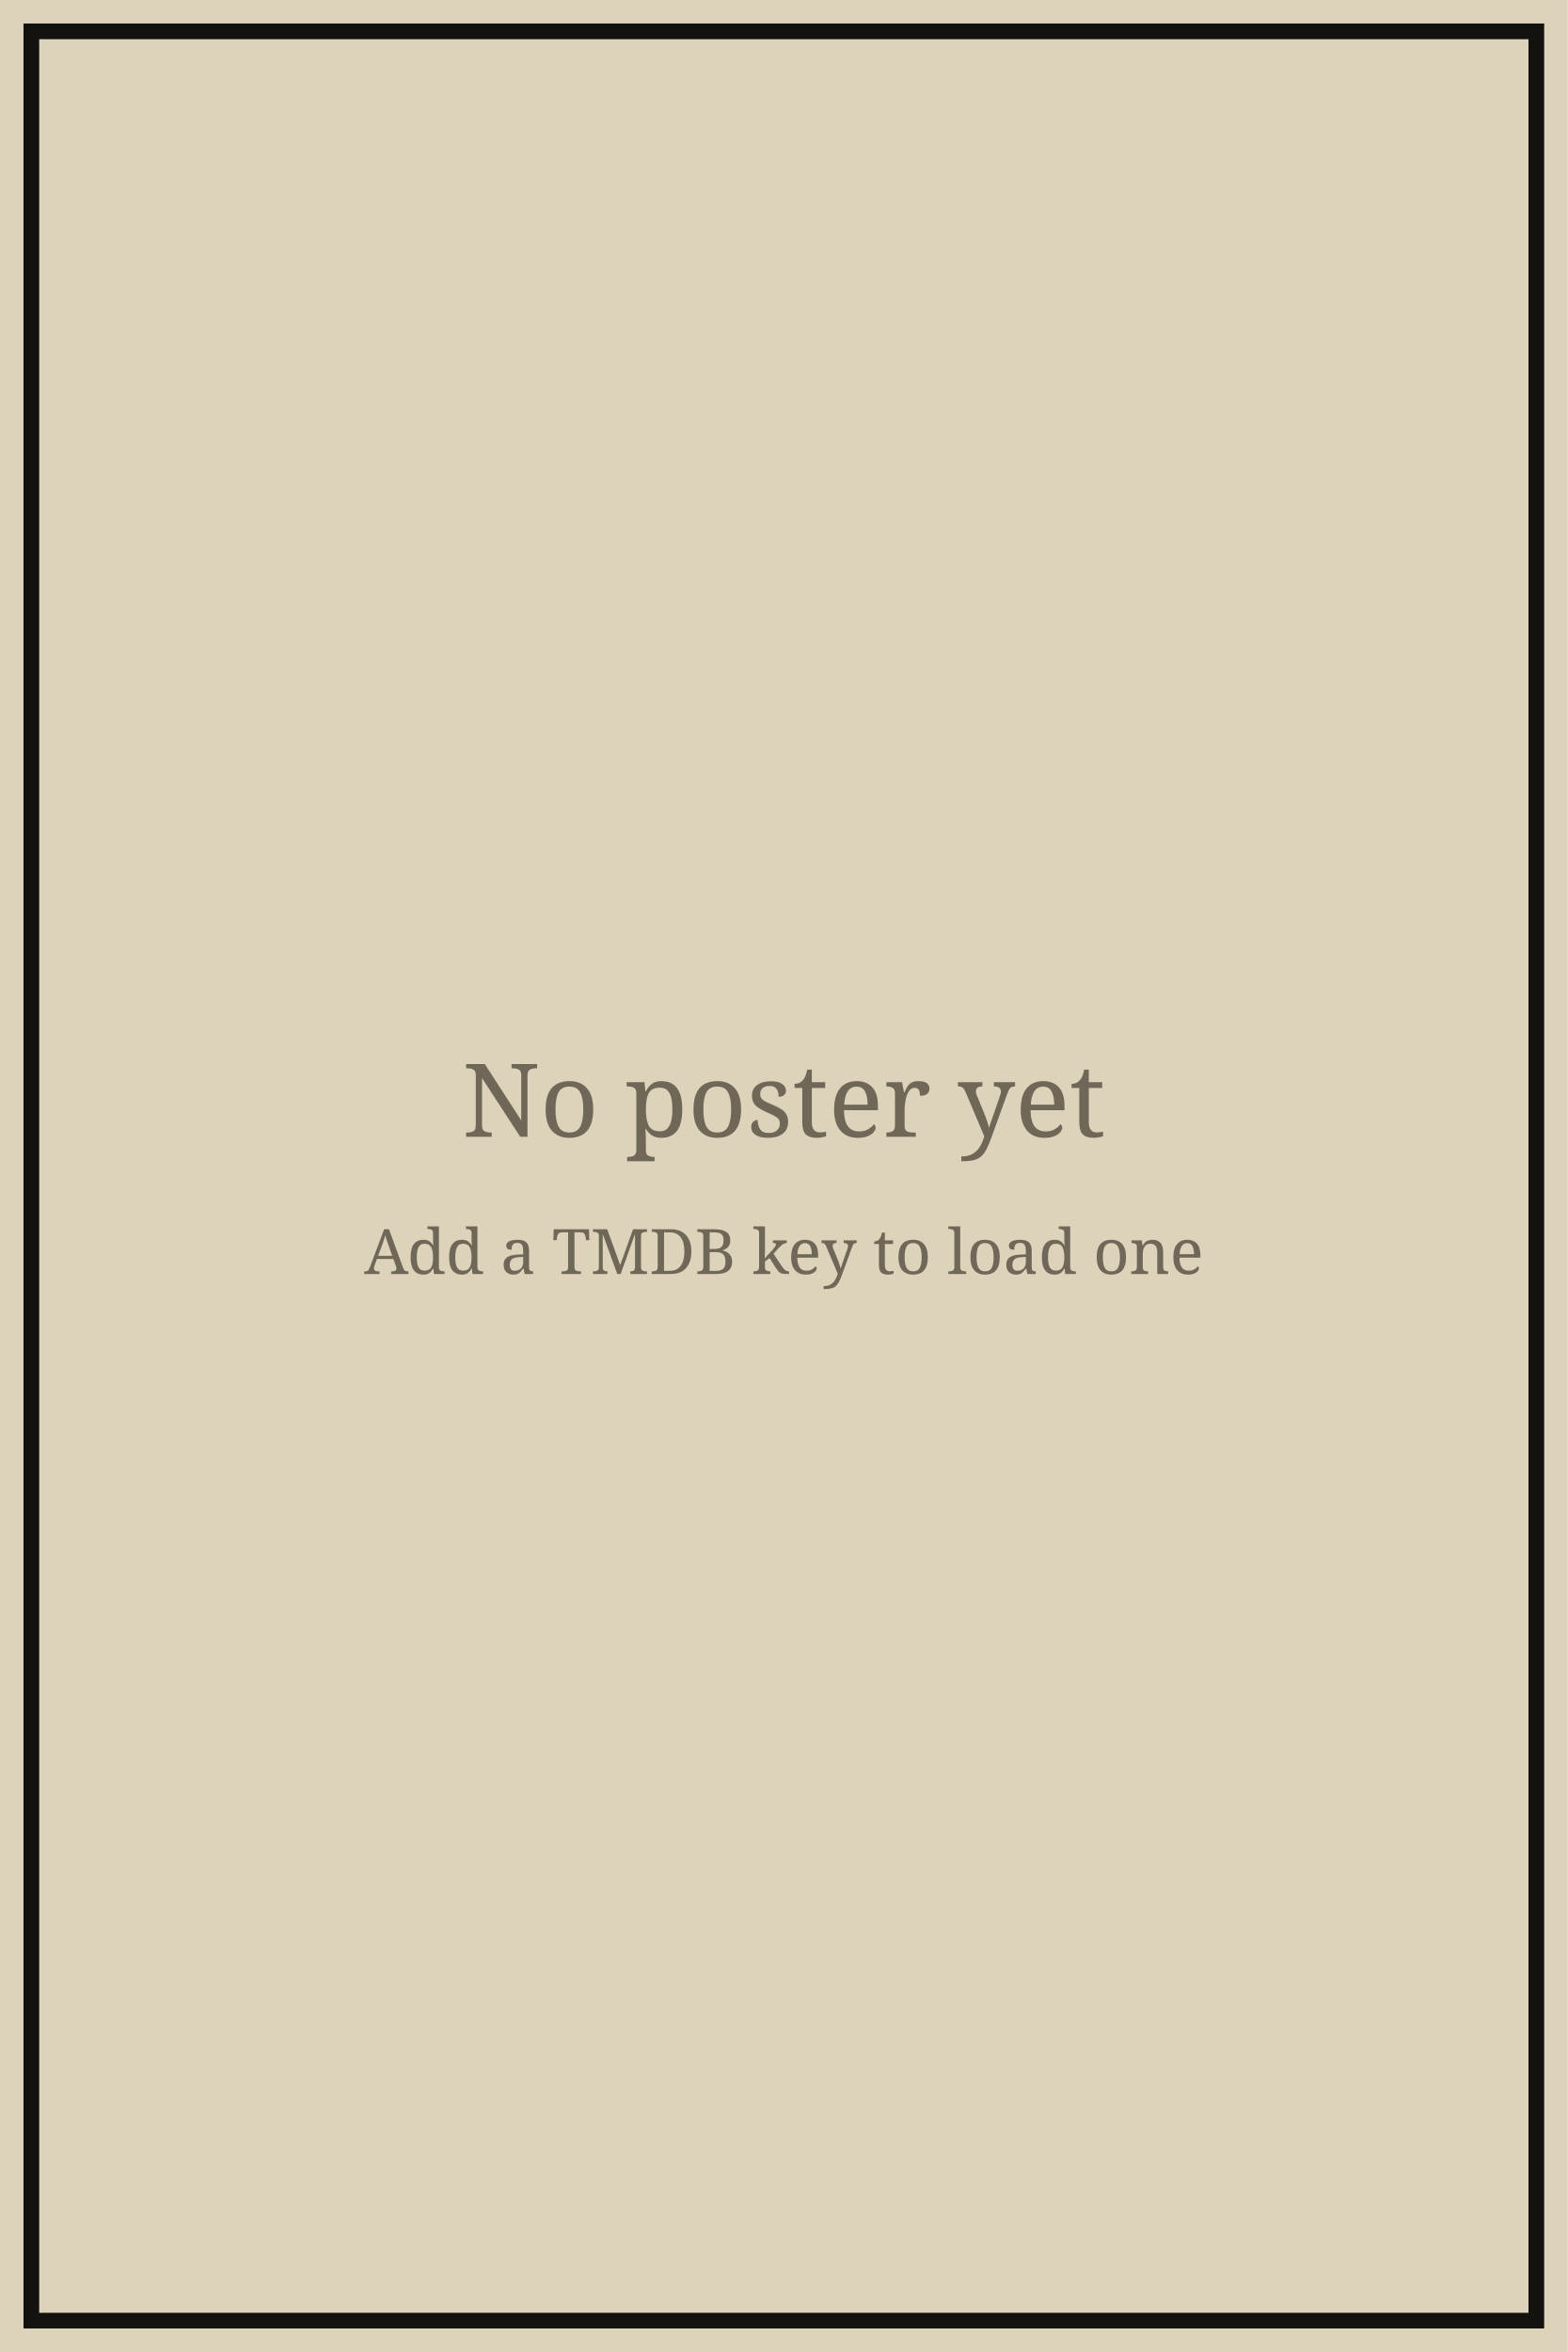
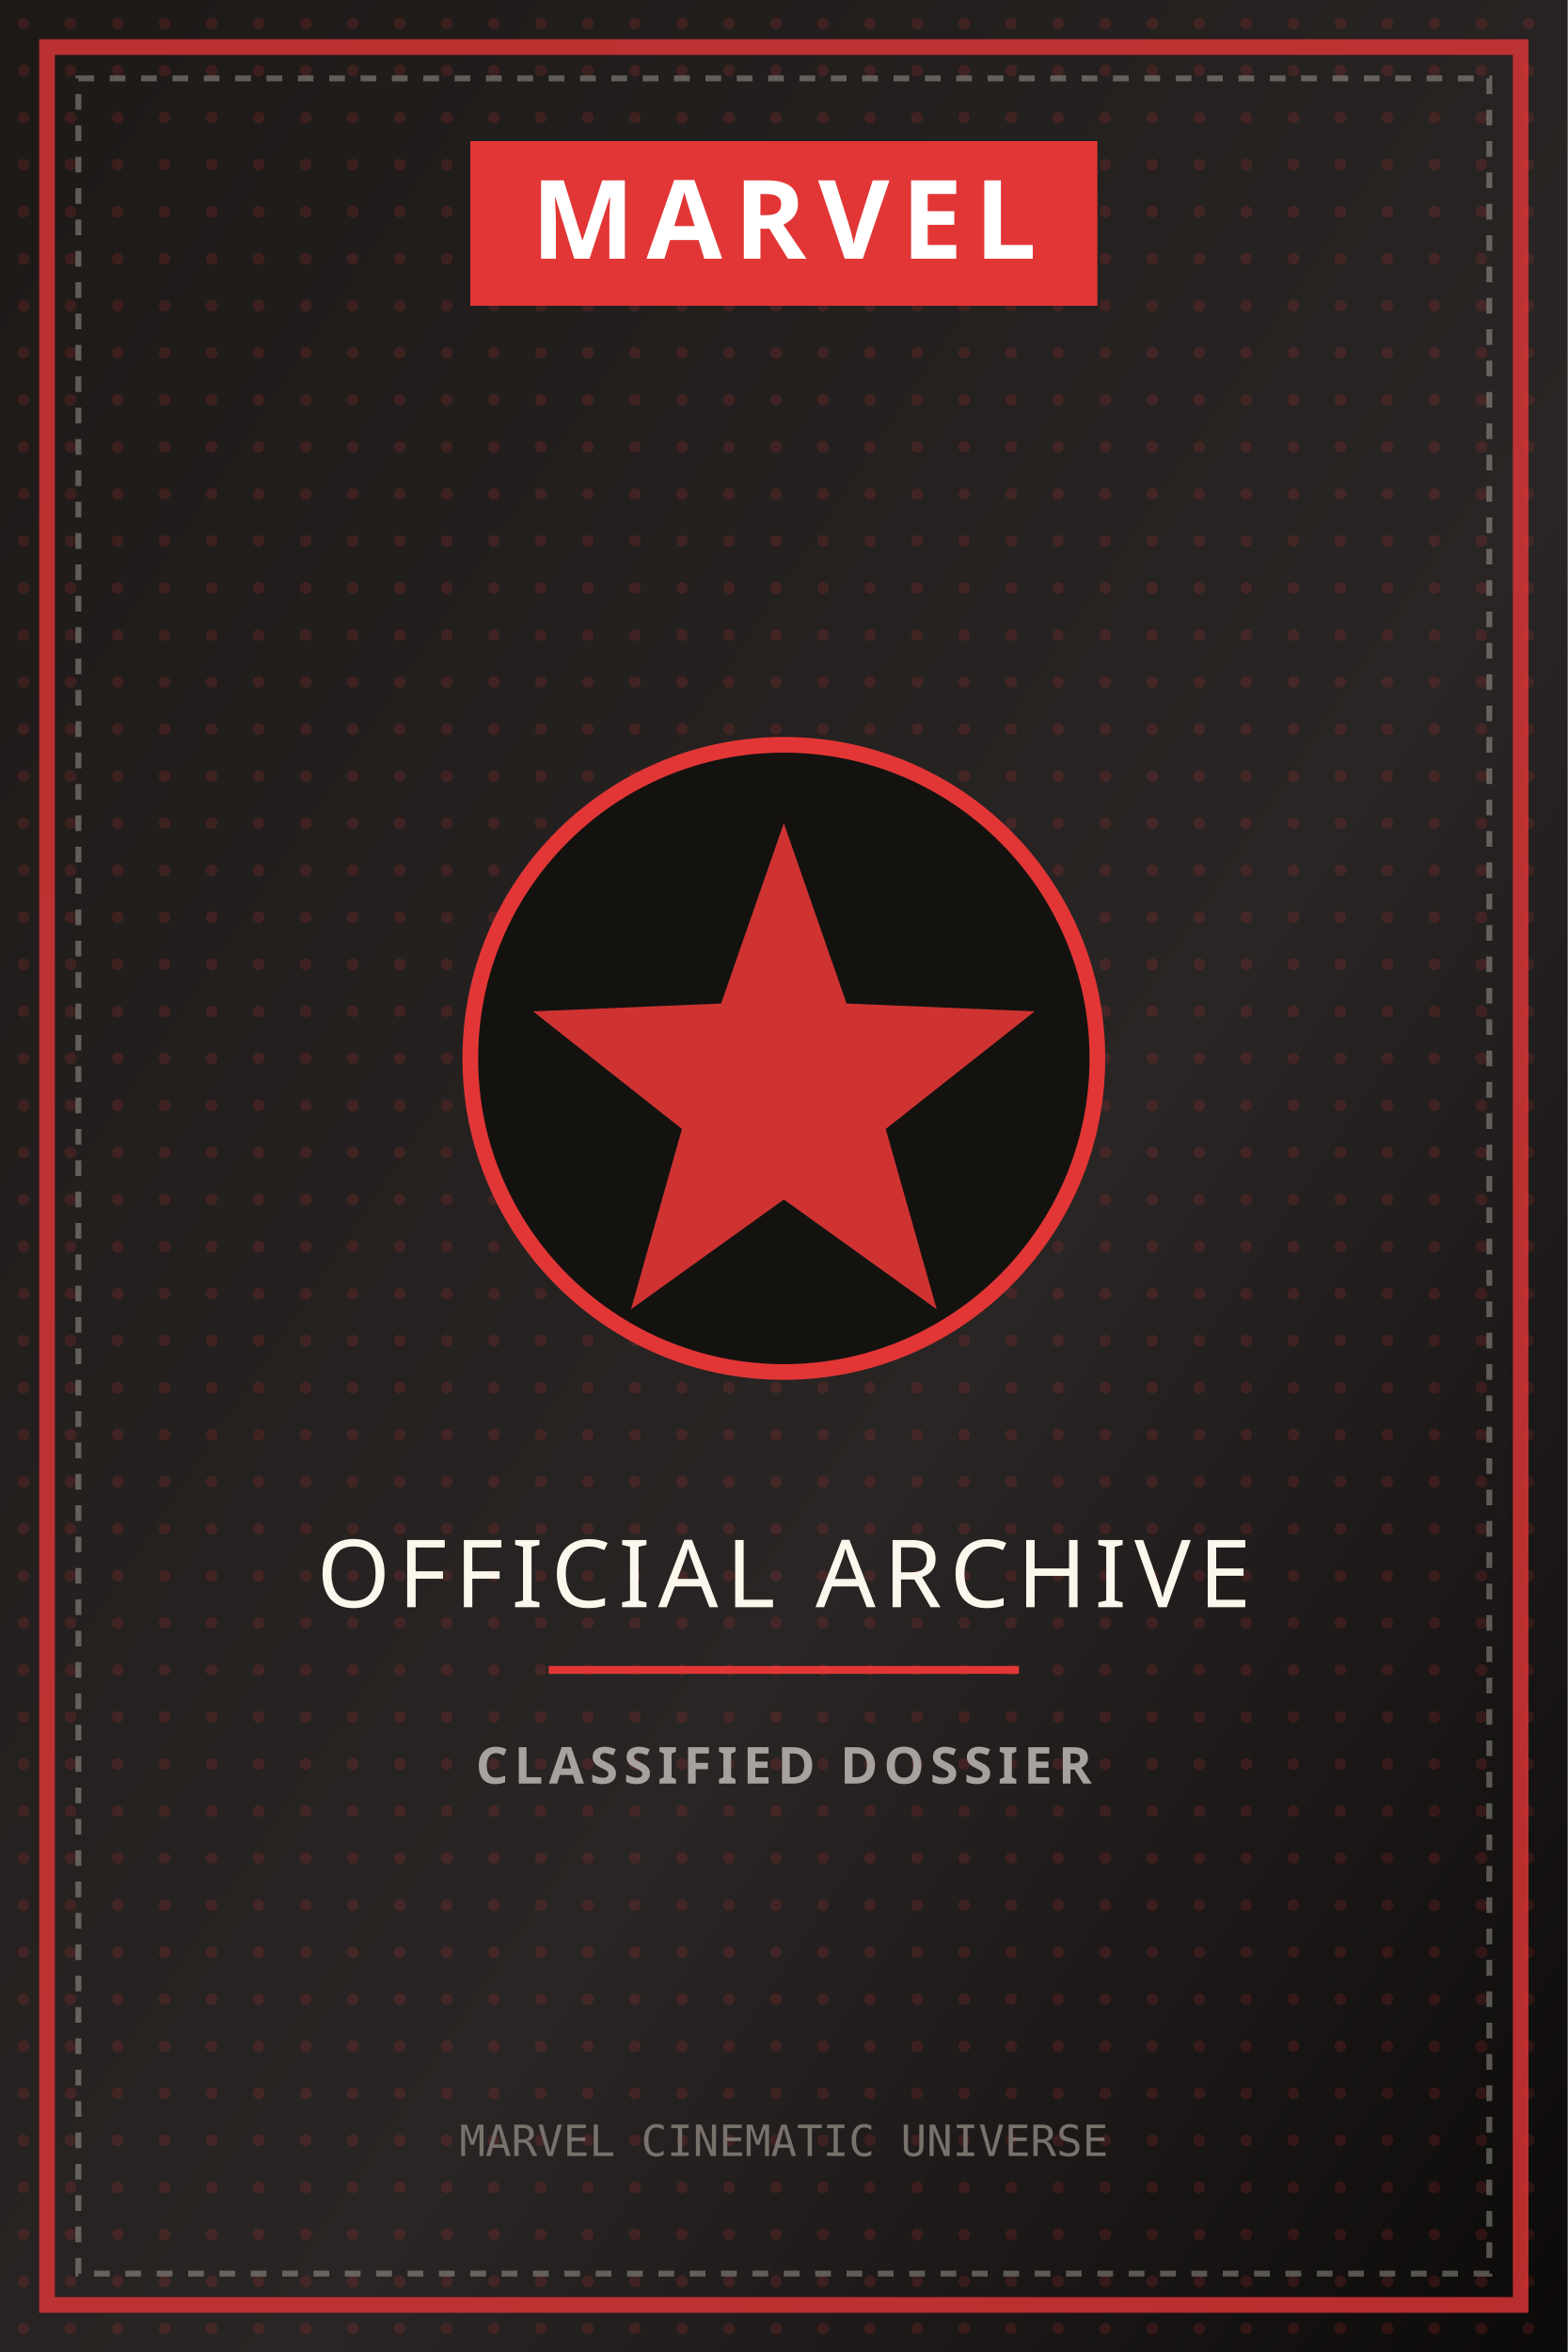
- <svg xmlns="http://www.w3.org/2000/svg" viewBox="0 0 400 600">
-   <rect width="400" height="600" fill="#ddd3ba" />
-   <rect x="8" y="8" width="384" height="584" fill="none" stroke="#14120f" stroke-width="4" />
-   <text x="200" y="290" font-family="Georgia, serif" font-size="26" fill="#6f6858" text-anchor="middle">No poster yet</text>
-   <text x="200" y="325" font-family="Georgia, serif" font-size="16" fill="#6f6858" text-anchor="middle">Add a TMDB key to load one</text>
+ <svg xmlns="http://www.w3.org/2000/svg" viewBox="0 0 400 600" width="400" height="600">
+   <defs>
+     <linearGradient id="bg" x1="0%" y1="0%" x2="100%" y2="100%">
+       <stop offset="0%" stop-color="#1c1917" />
+       <stop offset="60%" stop-color="#292524" />
+       <stop offset="100%" stop-color="#0c0a09" />
+     </linearGradient>
+     <pattern id="halftone" x="0" y="0" width="12" height="12" patternUnits="userSpaceOnUse">
+       <circle cx="6" cy="6" r="1.5" fill="#e23636" opacity="0.15" />
+     </pattern>
+   </defs>
+   <rect width="400" height="600" fill="url(#bg)" />
+   <rect width="400" height="600" fill="url(#halftone)" />
+   <rect x="12" y="12" width="376" height="576" fill="none" stroke="#e23636" stroke-width="4" stroke-opacity="0.8" />
+   <rect x="20" y="20" width="360" height="560" fill="none" stroke="#fbf7ec" stroke-width="1.5" stroke-opacity="0.3" stroke-dasharray="4,4" />
+   <rect x="120" y="36" width="160" height="42" fill="#e23636" />
+   <text x="200" y="66" font-family="'Impact', 'Arial Black', sans-serif" font-size="28" fill="#ffffff" font-weight="900" letter-spacing="3" text-anchor="middle">MARVEL</text>
+   <circle cx="200" cy="270" r="80" fill="#14120f" stroke="#e23636" stroke-width="4" />
+   <polygon points="200,210 216,256 264,258 226,288 239,334 200,306 161,334 174,288 136,258 184,256" fill="#e23636" opacity="0.9" />
+   <text x="200" y="410" font-family="'Impact', 'Arial Black', sans-serif" font-size="24" fill="#fbf7ec" letter-spacing="2" text-anchor="middle">OFFICIAL ARCHIVE</text>
+   <rect x="140" y="425" width="120" height="2" fill="#e23636" />
+   <text x="200" y="455" font-family="sans-serif" font-size="13" font-weight="700" fill="#a8a29e" letter-spacing="1.5" text-anchor="middle">CLASSIFIED DOSSIER</text>
+   <text x="200" y="550" font-family="monospace" font-size="11" fill="#78716c" text-anchor="middle">MARVEL CINEMATIC UNIVERSE</text>
</svg>
